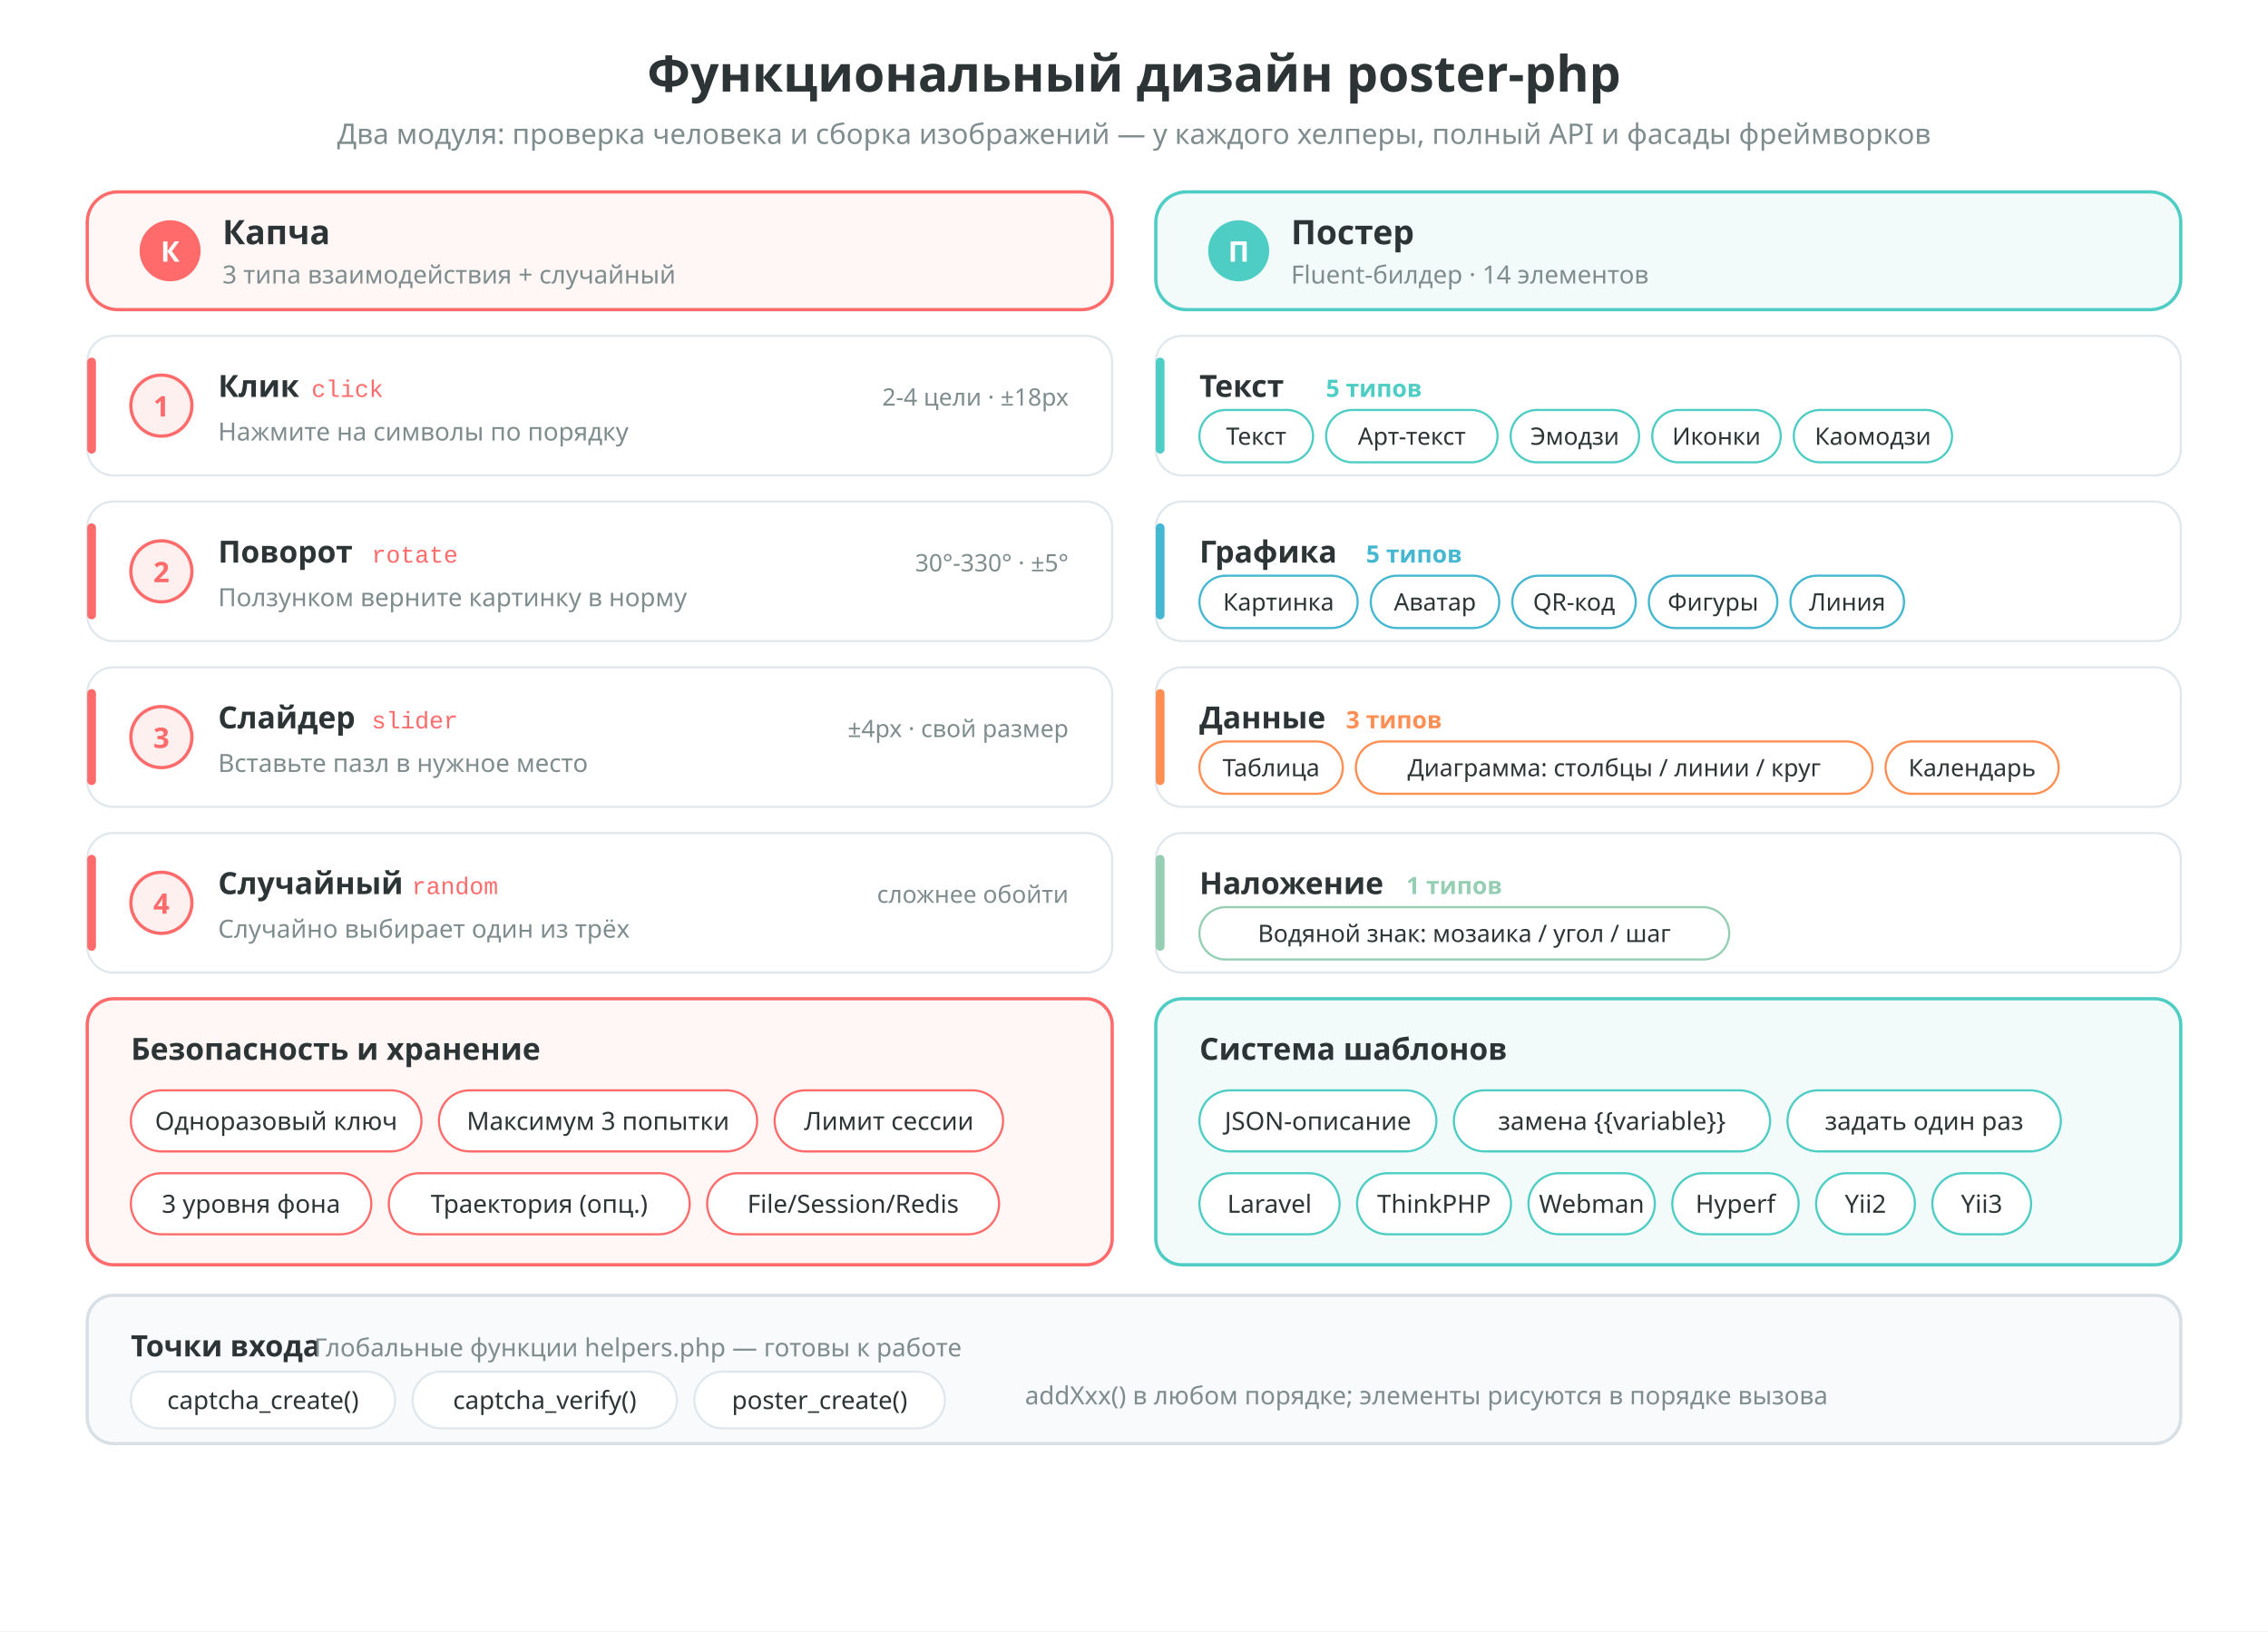
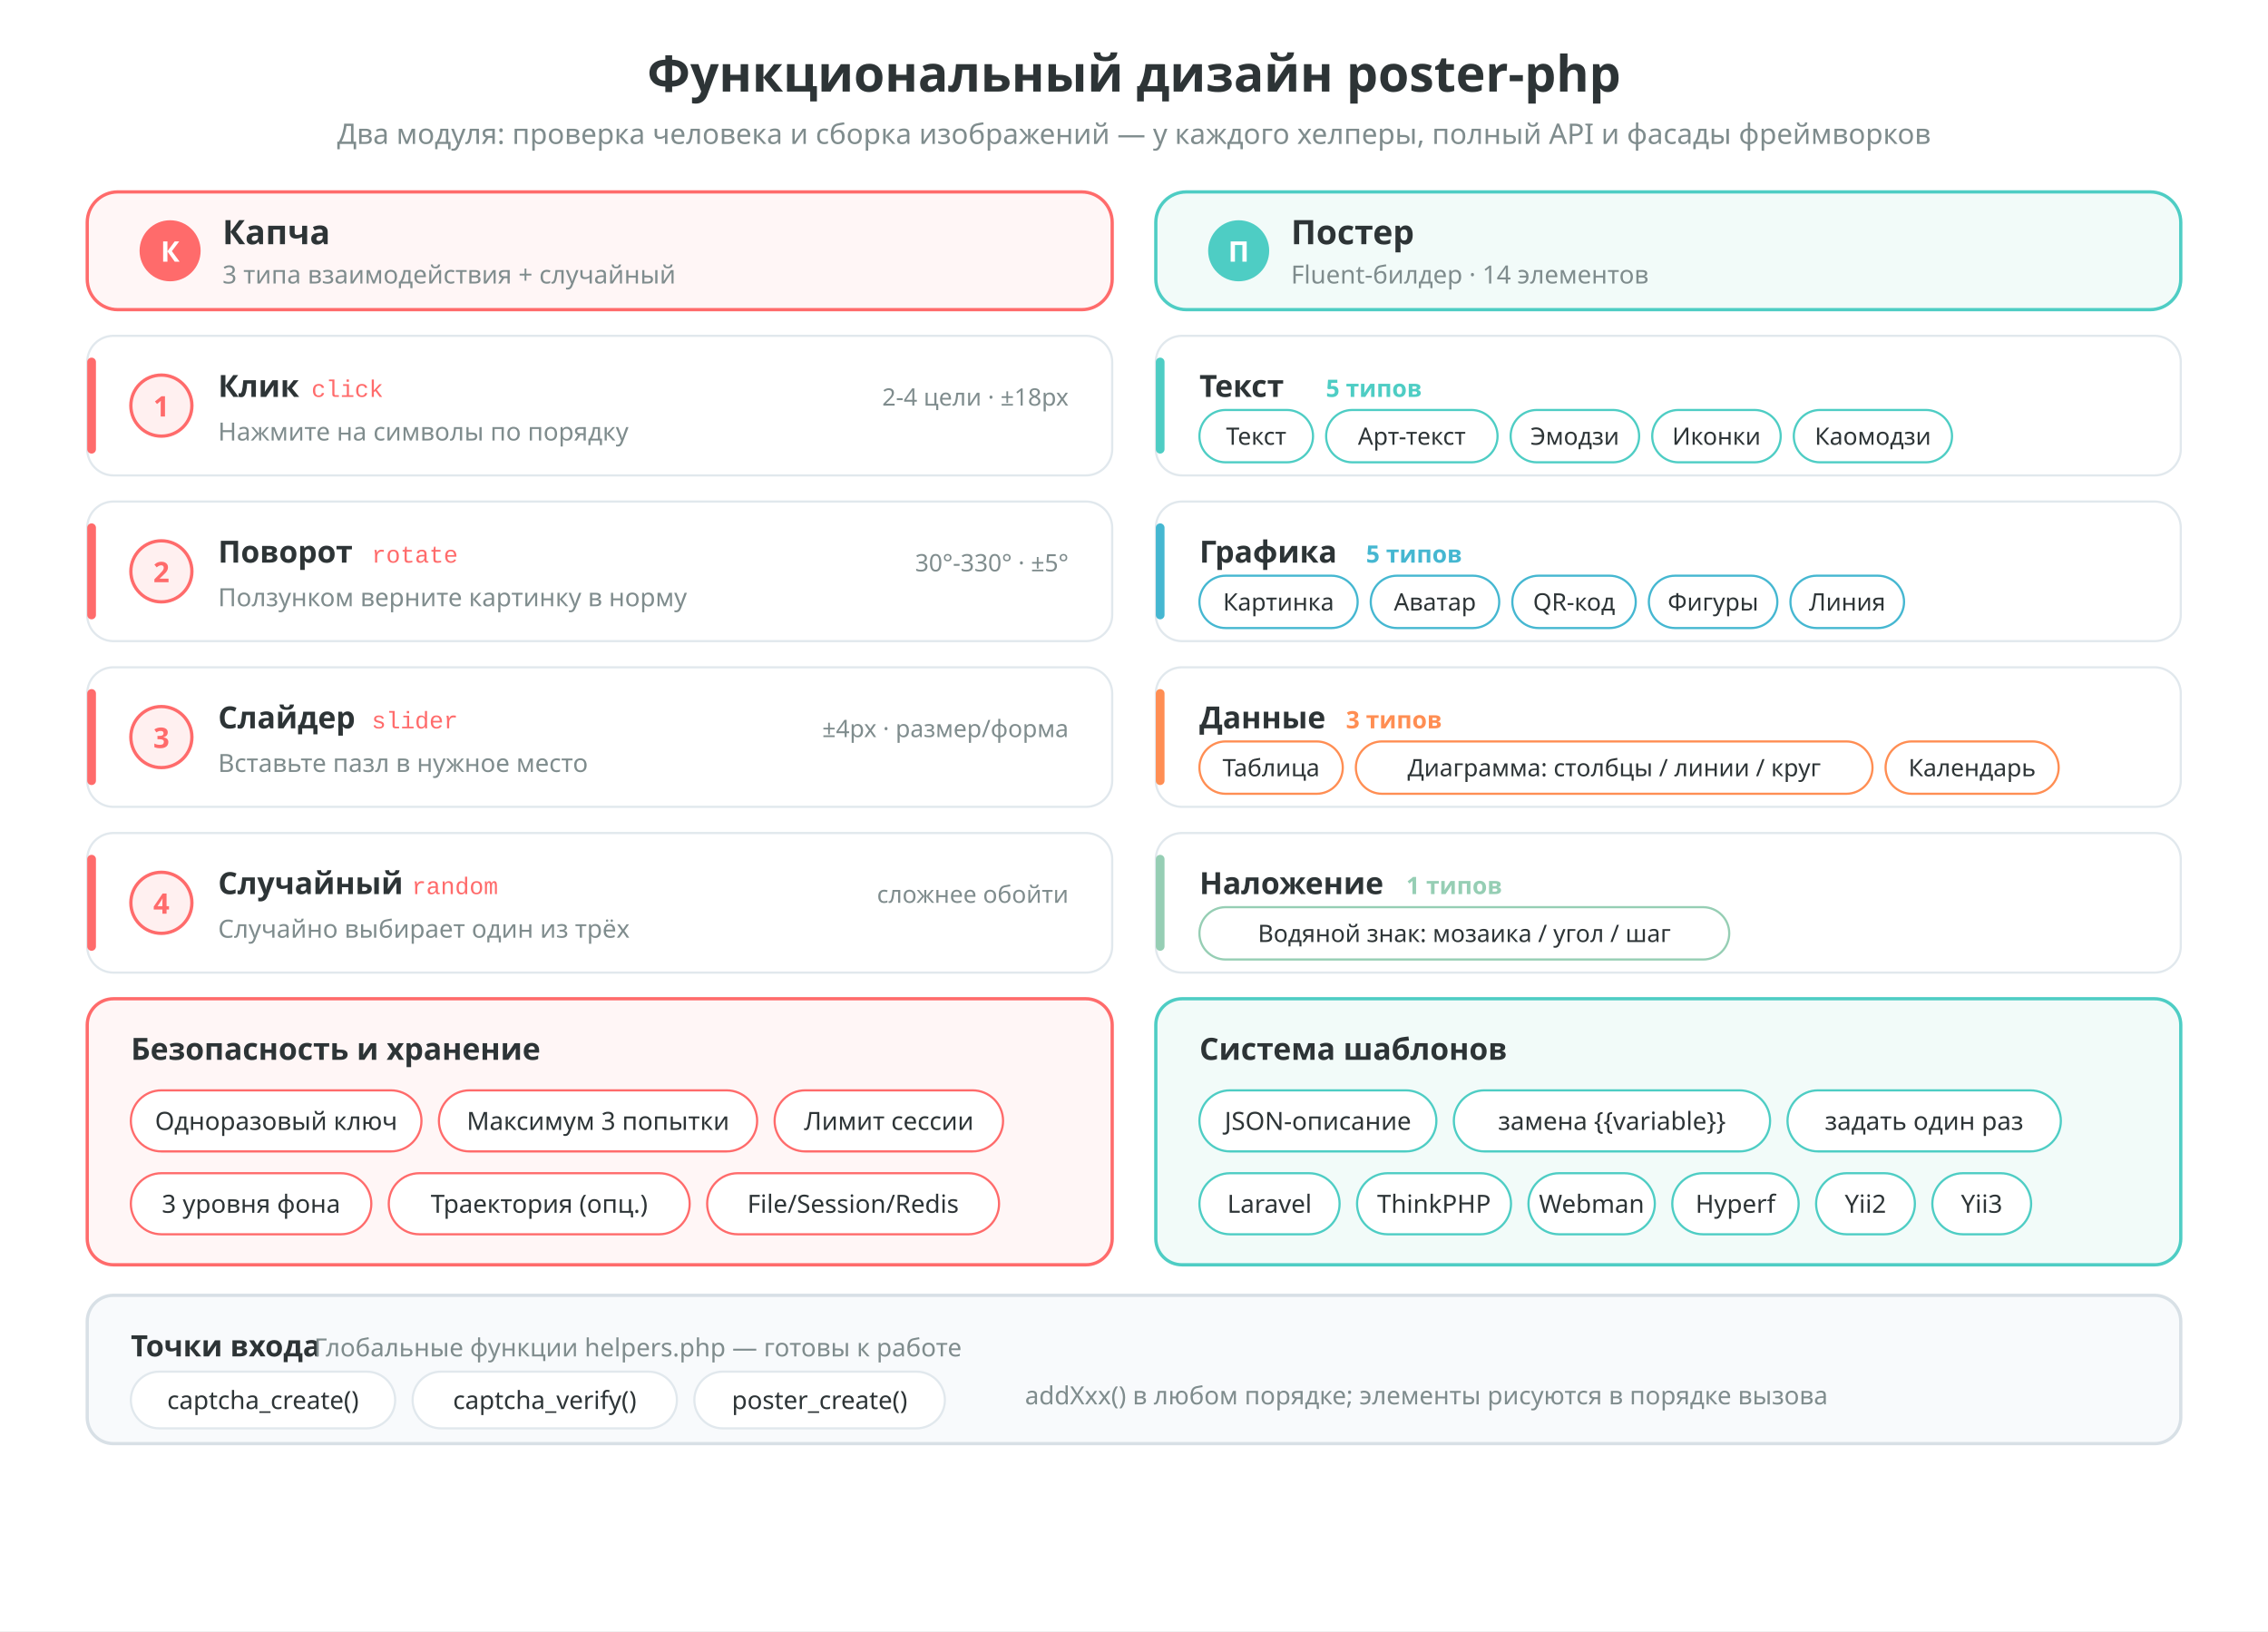
<svg xmlns="http://www.w3.org/2000/svg" viewBox="0 0 1040 748" width="1040" height="748" font-family="'PT Sans','Noto Sans',Arial,sans-serif" role="img" aria-label="Функциональный дизайн poster-php">
  <defs>
    <marker id="arrow" viewBox="0 0 10 10" refX="9" refY="5" markerWidth="6" markerHeight="6" orient="auto">
      <path d="M0 0L10 5L0 10Z" fill="#B2BEC3" />
    </marker>
  </defs>
  <rect width="1040" height="748" fill="#FFFFFF" />
  <text x="520" y="42" font-size="23" fill="#2D3436" font-weight="700" text-anchor="middle">Функциональный дизайн poster-php</text>
  <text x="520" y="66" font-size="13" fill="#7F8C8D" text-anchor="middle">Два модуля: проверка человека и сборка изображений — у каждого хелперы, полный API и фасады фреймворков</text>
  <rect x="40" y="88" width="470" height="54" rx="14" fill="#FFF6F6" stroke="#FF6B6B" stroke-width="1.5" />
  <circle cx="78" cy="115" r="14" fill="#FF6B6B" />
  <text x="78" y="120" font-size="13" fill="#FFFFFF" font-weight="700" text-anchor="middle">К</text>
  <text x="102" y="112" font-size="15.5" fill="#2D3436" font-weight="700">Капча</text>
  <text x="102" y="130" font-size="11.5" fill="#7F8C8D">3 типа взаимодействия + случайный</text>
  <rect x="530" y="88" width="470" height="54" rx="14" fill="#F2FBF9" stroke="#4ECDC4" stroke-width="1.5" />
  <circle cx="568" cy="115" r="14" fill="#4ECDC4" />
  <text x="568" y="120" font-size="13" fill="#FFFFFF" font-weight="700" text-anchor="middle">П</text>
  <text x="592" y="112" font-size="15.5" fill="#2D3436" font-weight="700">Постер</text>
  <text x="592" y="130" font-size="11.5" fill="#7F8C8D">Fluent-билдер · 14 элементов</text>
  <rect x="40" y="154" width="470" height="64" rx="12" fill="#FFFFFF" stroke="#E1E8ED" stroke-width="1" />
  <rect x="40" y="164" width="4" height="44" rx="2" fill="#FF6B6B" />
  <circle cx="74" cy="186" r="14" fill="#FFF0F0" stroke="#FF6B6B" stroke-width="1.5" />
  <text x="74" y="191" font-size="13" fill="#FF6B6B" font-weight="700" text-anchor="middle">1</text>
  <text x="100" y="182" font-size="14" fill="#2D3436" font-weight="600">Клик</text>
  <text x="142.8" y="182" font-size="11" fill="#FF6B6B" font-family="'SFMono-Regular',Consolas,'Liberation Mono',Menlo,monospace">click</text>
  <text x="100" y="202" font-size="11.5" fill="#7F8C8D">Нажмите на символы по порядку</text>
  <text x="490" y="186" font-size="11" fill="#7F8C8D" text-anchor="end">2-4 цели · ±18px</text>
  <rect x="40" y="230" width="470" height="64" rx="12" fill="#FFFFFF" stroke="#E1E8ED" stroke-width="1" />
  <rect x="40" y="240" width="4" height="44" rx="2" fill="#FF6B6B" />
  <circle cx="74" cy="262" r="14" fill="#FFF0F0" stroke="#FF6B6B" stroke-width="1.5" />
  <text x="74" y="267" font-size="13" fill="#FF6B6B" font-weight="700" text-anchor="middle">2</text>
  <text x="100" y="258" font-size="14" fill="#2D3436" font-weight="600">Поворот</text>
  <text x="170.41" y="258" font-size="11" fill="#FF6B6B" font-family="'SFMono-Regular',Consolas,'Liberation Mono',Menlo,monospace">rotate</text>
  <text x="100" y="278" font-size="11.5" fill="#7F8C8D">Ползунком верните картинку в норму</text>
  <text x="490" y="262" font-size="11" fill="#7F8C8D" text-anchor="end">30°-330° · ±5°</text>
  <rect x="40" y="306" width="470" height="64" rx="12" fill="#FFFFFF" stroke="#E1E8ED" stroke-width="1" />
  <rect x="40" y="316" width="4" height="44" rx="2" fill="#FF6B6B" />
  <circle cx="74" cy="338" r="14" fill="#FFF0F0" stroke="#FF6B6B" stroke-width="1.5" />
  <text x="74" y="343" font-size="13" fill="#FF6B6B" font-weight="700" text-anchor="middle">3</text>
  <text x="100" y="334" font-size="14" fill="#2D3436" font-weight="600">Слайдер</text>
  <text x="170.41" y="334" font-size="11" fill="#FF6B6B" font-family="'SFMono-Regular',Consolas,'Liberation Mono',Menlo,monospace">slider</text>
  <text x="100" y="354" font-size="11.5" fill="#7F8C8D">Вставьте пазл в нужное место</text>
-   <text x="490" y="338" font-size="11" fill="#7F8C8D" text-anchor="end">±4px · свой размер</text>
+   <text x="490" y="338" font-size="11" fill="#7F8C8D" text-anchor="end">±4px · размер/форма</text>
  <rect x="40" y="382" width="470" height="64" rx="12" fill="#FFFFFF" stroke="#E1E8ED" stroke-width="1" />
  <rect x="40" y="392" width="4" height="44" rx="2" fill="#FF6B6B" />
  <circle cx="74" cy="414" r="14" fill="#FFF0F0" stroke="#FF6B6B" stroke-width="1.5" />
  <text x="74" y="419" font-size="13" fill="#FF6B6B" font-weight="700" text-anchor="middle">4</text>
  <text x="100" y="410" font-size="14" fill="#2D3436" font-weight="600">Случайный</text>
  <text x="188.81" y="410" font-size="11" fill="#FF6B6B" font-family="'SFMono-Regular',Consolas,'Liberation Mono',Menlo,monospace">random</text>
  <text x="100" y="430" font-size="11.5" fill="#7F8C8D">Случайно выбирает один из трёх</text>
  <text x="490" y="414" font-size="11" fill="#7F8C8D" text-anchor="end">сложнее обойти</text>
  <rect x="40" y="458" width="470" height="122" rx="12" fill="#FFF6F6" stroke="#FF6B6B" stroke-width="1.5" />
  <text x="60" y="486" font-size="14" fill="#2D3436" font-weight="700">Безопасность и хранение</text>
  <rect x="60" y="500" width="133.27" height="28" rx="14" fill="#FFFFFF" stroke="#FF6B6B" stroke-width="1" />
  <text x="126.64" y="518.14" font-size="11.5" fill="#2D3436" text-anchor="middle">Одноразовый ключ</text>
  <rect x="201.27" y="500" width="145.92" height="28" rx="14" fill="#FFFFFF" stroke="#FF6B6B" stroke-width="1" />
  <text x="274.24" y="518.14" font-size="11.5" fill="#2D3436" text-anchor="middle">Максимум 3 попытки</text>
  <rect x="355.2" y="500" width="104.76" height="28" rx="14" fill="#FFFFFF" stroke="#FF6B6B" stroke-width="1" />
  <text x="407.58" y="518.14" font-size="11.5" fill="#2D3436" text-anchor="middle">Лимит сессии</text>
  <rect x="60" y="538" width="110.27" height="28" rx="14" fill="#FFFFFF" stroke="#FF6B6B" stroke-width="1" />
  <text x="115.14" y="556.14" font-size="11.5" fill="#2D3436" text-anchor="middle">3 уровня фона</text>
  <rect x="178.27" y="538" width="137.99" height="28" rx="14" fill="#FFFFFF" stroke="#FF6B6B" stroke-width="1" />
  <text x="247.27" y="556.14" font-size="11.5" fill="#2D3436" text-anchor="middle">Траектория (опц.)</text>
  <rect x="324.27" y="538" width="133.85" height="28" rx="14" fill="#FFFFFF" stroke="#FF6B6B" stroke-width="1" />
  <text x="391.19" y="556.14" font-size="11.5" fill="#2D3436" text-anchor="middle">File/Session/Redis</text>
  <rect x="530" y="154" width="470" height="64" rx="12" fill="#FFFFFF" stroke="#E1E8ED" stroke-width="1" />
  <rect x="530" y="164" width="4" height="44" rx="2" fill="#4ECDC4" />
  <text x="550" y="182" font-size="14" fill="#2D3436" font-weight="600">Текст</text>
  <text x="608" y="182" font-size="11" fill="#4ECDC4" font-weight="700">5 типов</text>
  <rect x="550" y="188" width="52.1" height="24" rx="12" fill="#FFFFFF" stroke="#4ECDC4" stroke-width="1" />
  <text x="576.05" y="203.96" font-size="11" fill="#2D3436" text-anchor="middle">Текст</text>
  <rect x="608.1" y="188" width="78.61" height="24" rx="12" fill="#FFFFFF" stroke="#4ECDC4" stroke-width="1" />
  <text x="647.41" y="203.96" font-size="11" fill="#2D3436" text-anchor="middle">Арт-текст</text>
  <rect x="692.71" y="188" width="58.92" height="24" rx="12" fill="#FFFFFF" stroke="#4ECDC4" stroke-width="1" />
  <text x="722.17" y="203.96" font-size="11" fill="#2D3436" text-anchor="middle">Эмодзи</text>
  <rect x="757.63" y="188" width="58.92" height="24" rx="12" fill="#FFFFFF" stroke="#4ECDC4" stroke-width="1" />
  <text x="787.09" y="203.96" font-size="11" fill="#2D3436" text-anchor="middle">Иконки</text>
  <rect x="822.55" y="188" width="72.56" height="24" rx="12" fill="#FFFFFF" stroke="#4ECDC4" stroke-width="1" />
  <text x="858.83" y="203.96" font-size="11" fill="#2D3436" text-anchor="middle">Каомодзи</text>
  <rect x="530" y="230" width="470" height="64" rx="12" fill="#FFFFFF" stroke="#E1E8ED" stroke-width="1" />
  <rect x="530" y="240" width="4" height="44" rx="2" fill="#45B7D1" />
  <text x="550" y="258" font-size="14" fill="#2D3436" font-weight="600">Графика</text>
  <text x="626.41" y="258" font-size="11" fill="#45B7D1" font-weight="700">5 типов</text>
  <rect x="550" y="264" width="72.56" height="24" rx="12" fill="#FFFFFF" stroke="#45B7D1" stroke-width="1" />
  <text x="586.28" y="279.96" font-size="11" fill="#2D3436" text-anchor="middle">Картинка</text>
  <rect x="628.56" y="264" width="58.92" height="24" rx="12" fill="#FFFFFF" stroke="#45B7D1" stroke-width="1" />
  <text x="658.02" y="279.96" font-size="11" fill="#2D3436" text-anchor="middle">Аватар</text>
  <rect x="693.48" y="264" width="56.61" height="24" rx="12" fill="#FFFFFF" stroke="#45B7D1" stroke-width="1" />
  <text x="721.78" y="279.96" font-size="11" fill="#2D3436" text-anchor="middle">QR-код</text>
  <rect x="756.09" y="264" width="58.92" height="24" rx="12" fill="#FFFFFF" stroke="#45B7D1" stroke-width="1" />
  <text x="785.55" y="279.96" font-size="11" fill="#2D3436" text-anchor="middle">Фигуры</text>
  <rect x="821.01" y="264" width="52.1" height="24" rx="12" fill="#FFFFFF" stroke="#45B7D1" stroke-width="1" />
  <text x="847.06" y="279.96" font-size="11" fill="#2D3436" text-anchor="middle">Линия</text>
  <rect x="530" y="306" width="470" height="64" rx="12" fill="#FFFFFF" stroke="#E1E8ED" stroke-width="1" />
  <rect x="530" y="316" width="4" height="44" rx="2" fill="#FF8E53" />
  <text x="550" y="334" font-size="14" fill="#2D3436" font-weight="600">Данные</text>
  <text x="617.2" y="334" font-size="11" fill="#FF8E53" font-weight="700">3 типов</text>
  <rect x="550" y="340" width="65.74" height="24" rx="12" fill="#FFFFFF" stroke="#FF8E53" stroke-width="1" />
  <text x="582.87" y="355.96" font-size="11" fill="#2D3436" text-anchor="middle">Таблица</text>
  <rect x="621.74" y="340" width="236.9" height="24" rx="12" fill="#FFFFFF" stroke="#FF8E53" stroke-width="1" />
  <text x="740.19" y="355.96" font-size="11" fill="#2D3436" text-anchor="middle">Диаграмма: столбцы / линии / круг</text>
  <rect x="864.64" y="340" width="79.38" height="24" rx="12" fill="#FFFFFF" stroke="#FF8E53" stroke-width="1" />
  <text x="904.33" y="355.96" font-size="11" fill="#2D3436" text-anchor="middle">Календарь</text>
  <rect x="530" y="382" width="470" height="64" rx="12" fill="#FFFFFF" stroke="#E1E8ED" stroke-width="1" />
  <rect x="530" y="392" width="4" height="44" rx="2" fill="#96CEB4" />
  <text x="550" y="410" font-size="14" fill="#2D3436" font-weight="600">Наложение</text>
  <text x="644.81" y="410" font-size="11" fill="#96CEB4" font-weight="700">1 типов</text>
  <rect x="550" y="416" width="242.95" height="24" rx="12" fill="#FFFFFF" stroke="#96CEB4" stroke-width="1" />
  <text x="671.48" y="431.96" font-size="11" fill="#2D3436" text-anchor="middle">Водяной знак: мозаика / угол / шаг</text>
  <rect x="530" y="458" width="470" height="122" rx="12" fill="#F2FBF9" stroke="#4ECDC4" stroke-width="1.5" />
  <text x="550" y="486" font-size="14" fill="#2D3436" font-weight="700">Система шаблонов</text>
  <rect x="550" y="500" width="108.66" height="28" rx="14" fill="#FFFFFF" stroke="#4ECDC4" stroke-width="1" />
  <text x="604.33" y="518.14" font-size="11.5" fill="#2D3436" text-anchor="middle">JSON-описание</text>
  <rect x="666.67" y="500" width="145.01" height="28" rx="14" fill="#FFFFFF" stroke="#4ECDC4" stroke-width="1" />
  <text x="739.17" y="518.14" font-size="11.5" fill="#2D3436" text-anchor="middle">замена {{variable}}</text>
  <rect x="819.67" y="500" width="125.34" height="28" rx="14" fill="#FFFFFF" stroke="#4ECDC4" stroke-width="1" />
  <text x="882.34" y="518.14" font-size="11.5" fill="#2D3436" text-anchor="middle">задать один раз</text>
  <rect x="550" y="538" width="64.28" height="28" rx="14" fill="#FFFFFF" stroke="#4ECDC4" stroke-width="1" />
  <text x="582.14" y="556.14" font-size="11.5" fill="#2D3436" text-anchor="middle">Laravel</text>
  <rect x="622.28" y="538" width="70.6" height="28" rx="14" fill="#FFFFFF" stroke="#4ECDC4" stroke-width="1" />
  <text x="657.57" y="556.14" font-size="11.5" fill="#2D3436" text-anchor="middle">ThinkPHP</text>
  <rect x="700.88" y="538" width="57.95" height="28" rx="14" fill="#FFFFFF" stroke="#4ECDC4" stroke-width="1" />
  <text x="729.85" y="556.14" font-size="11.5" fill="#2D3436" text-anchor="middle">Webman</text>
  <rect x="766.83" y="538" width="57.95" height="28" rx="14" fill="#FFFFFF" stroke="#4ECDC4" stroke-width="1" />
  <text x="795.8" y="556.14" font-size="11.5" fill="#2D3436" text-anchor="middle">Hyperf</text>
  <rect x="832.78" y="538" width="45.3" height="28" rx="14" fill="#FFFFFF" stroke="#4ECDC4" stroke-width="1" />
  <text x="855.43" y="556.14" font-size="11.5" fill="#2D3436" text-anchor="middle">Yii2</text>
  <rect x="886.08" y="538" width="45.3" height="28" rx="14" fill="#FFFFFF" stroke="#4ECDC4" stroke-width="1" />
  <text x="908.73" y="556.14" font-size="11.5" fill="#2D3436" text-anchor="middle">Yii3</text>
  <rect x="40" y="594" width="960" height="68" rx="12" fill="#F8FAFC" stroke="#D8E0E6" stroke-width="1.5" />
  <text x="60" y="622" font-size="13.5" fill="#2D3436" font-weight="700">Точки входа</text>
  <text x="144" y="622" font-size="11.5" fill="#7F8C8D">Глобальные функции helpers.php — готовы к работе</text>
  <rect x="60" y="629" width="121.2" height="26" rx="13" fill="#FFFFFF" stroke="#E1E8ED" stroke-width="1" />
  <text x="120.6" y="646.14" font-size="11.5" fill="#2D3436" text-anchor="middle">captcha_create()</text>
  <rect x="189.2" y="629" width="121.2" height="26" rx="13" fill="#FFFFFF" stroke="#E1E8ED" stroke-width="1" />
  <text x="249.8" y="646.14" font-size="11.5" fill="#2D3436" text-anchor="middle">captcha_verify()</text>
  <rect x="318.4" y="629" width="114.88" height="26" rx="13" fill="#FFFFFF" stroke="#E1E8ED" stroke-width="1" />
  <text x="375.84" y="646.14" font-size="11.5" fill="#2D3436" text-anchor="middle">poster_create()</text>
  <text x="470" y="644" font-size="11.5" fill="#7F8C8D">addXxx() в любом порядке; элементы рисуются в порядке вызова</text>
</svg>
